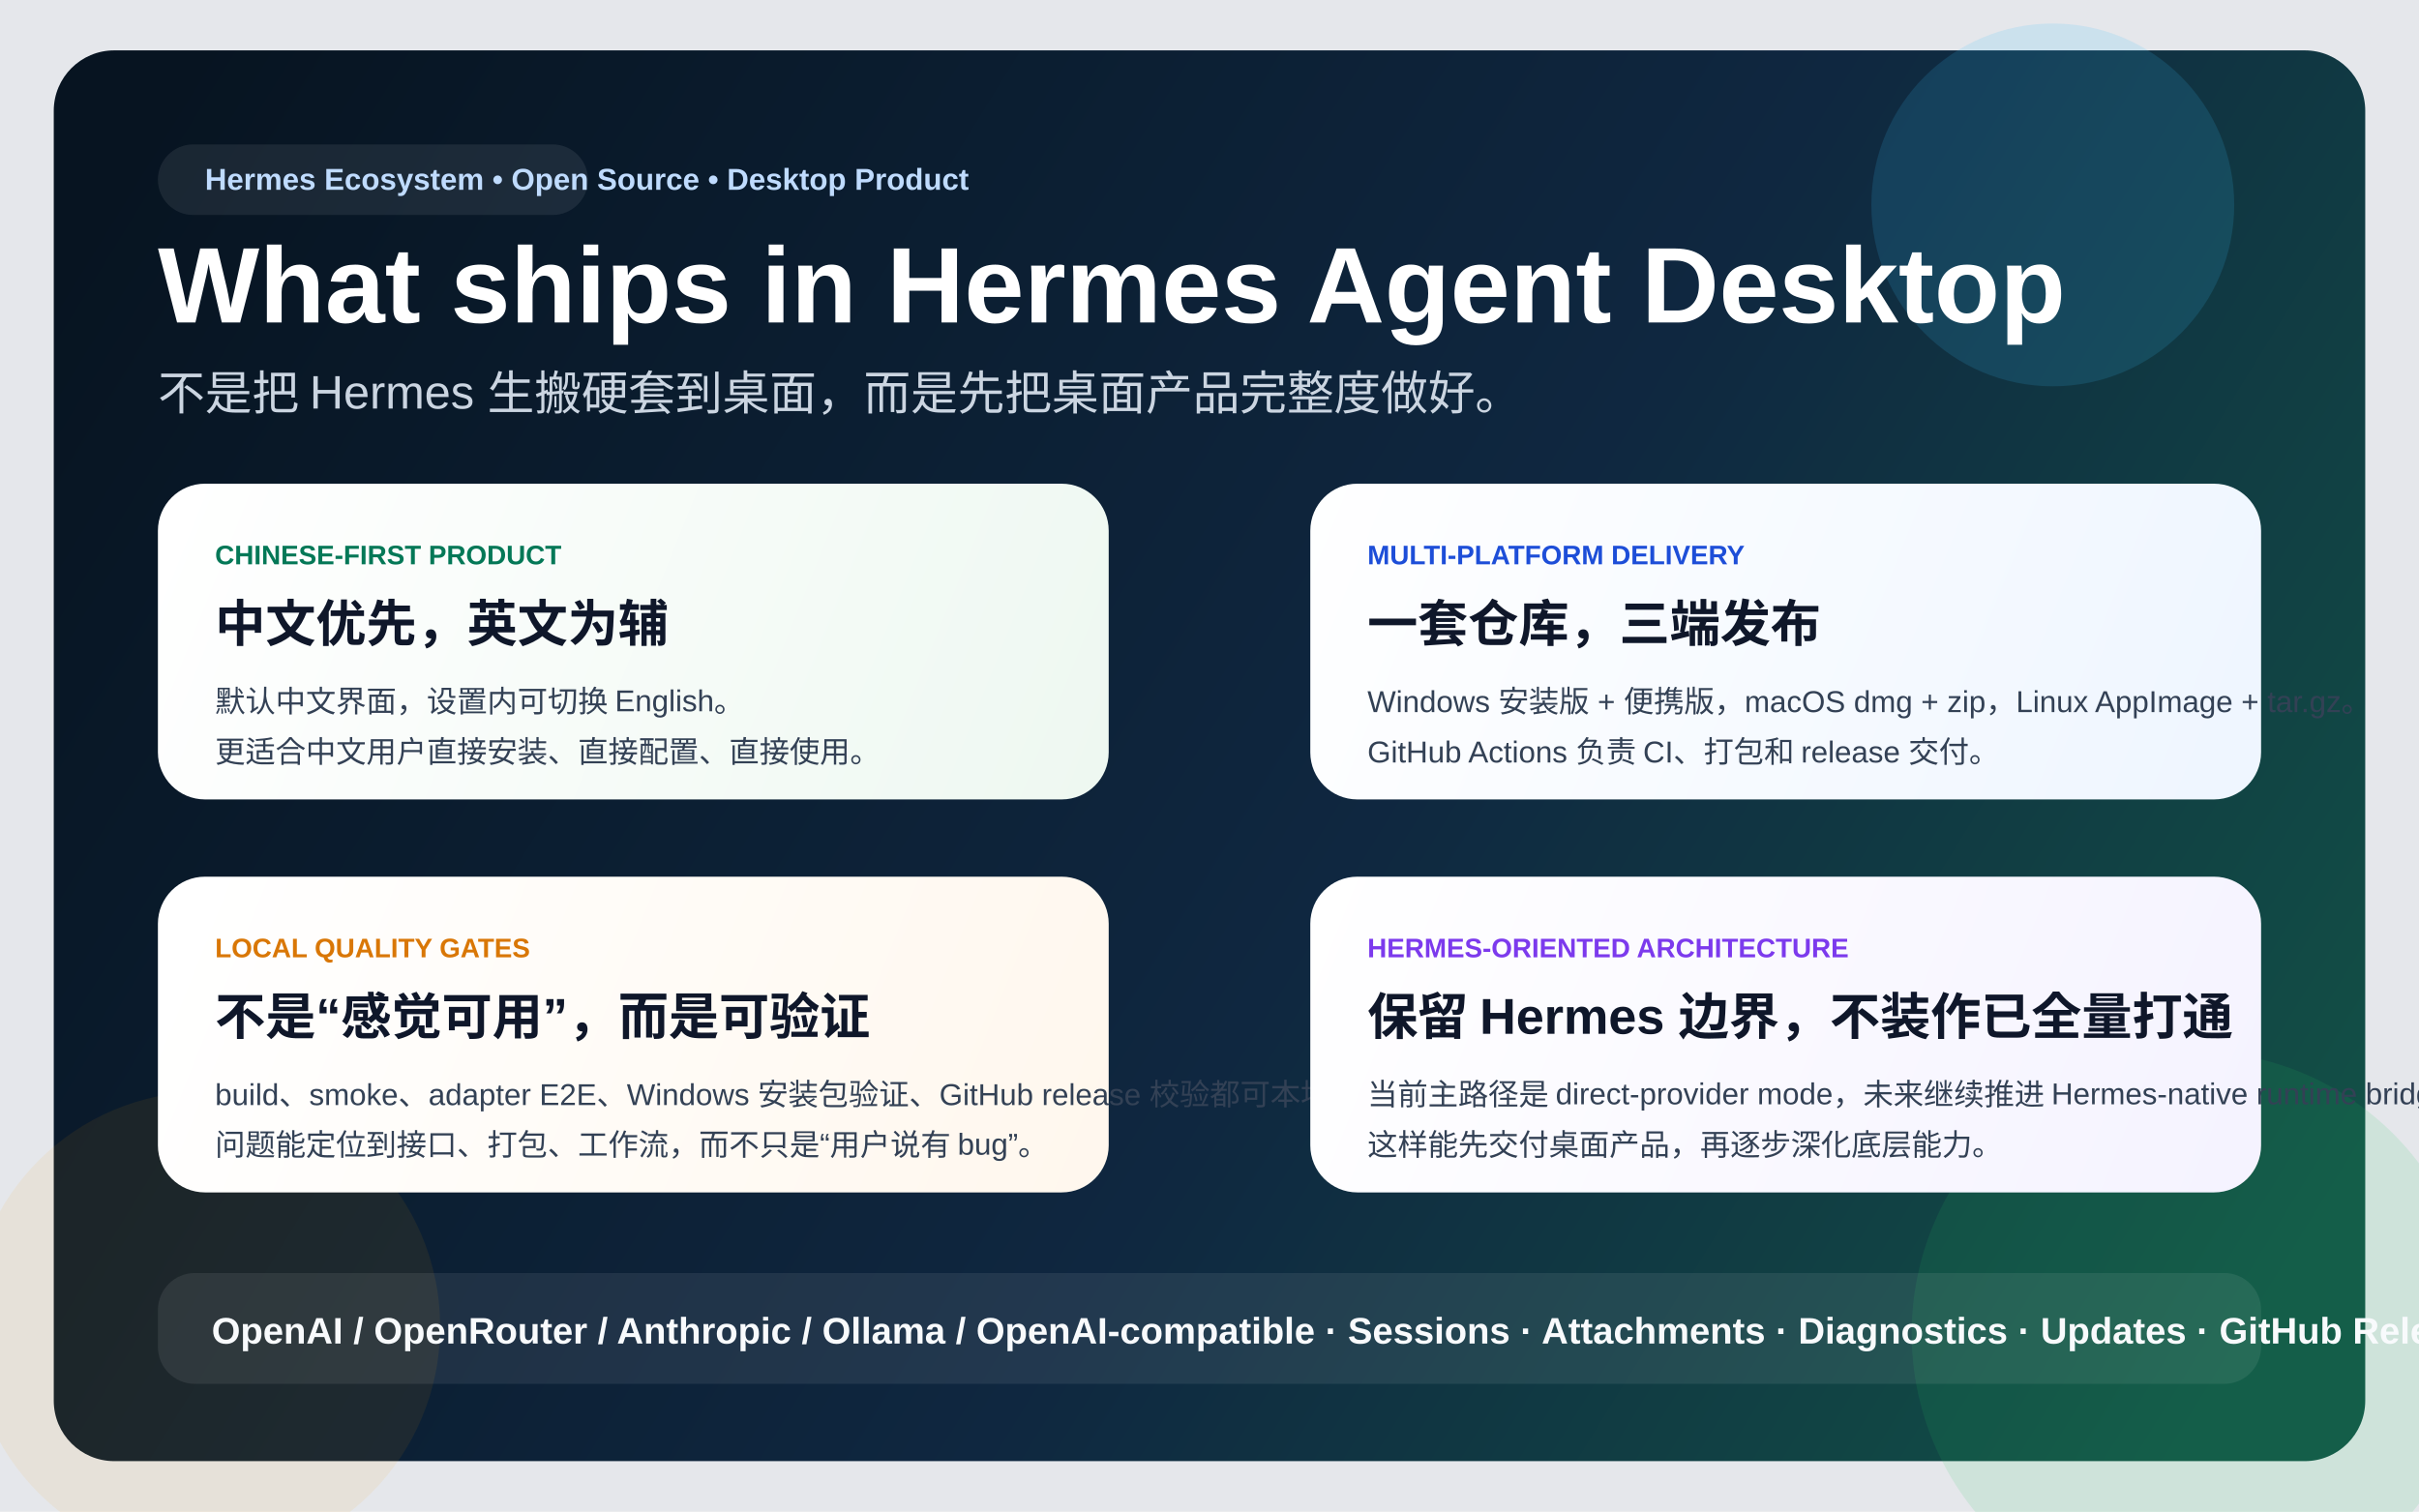
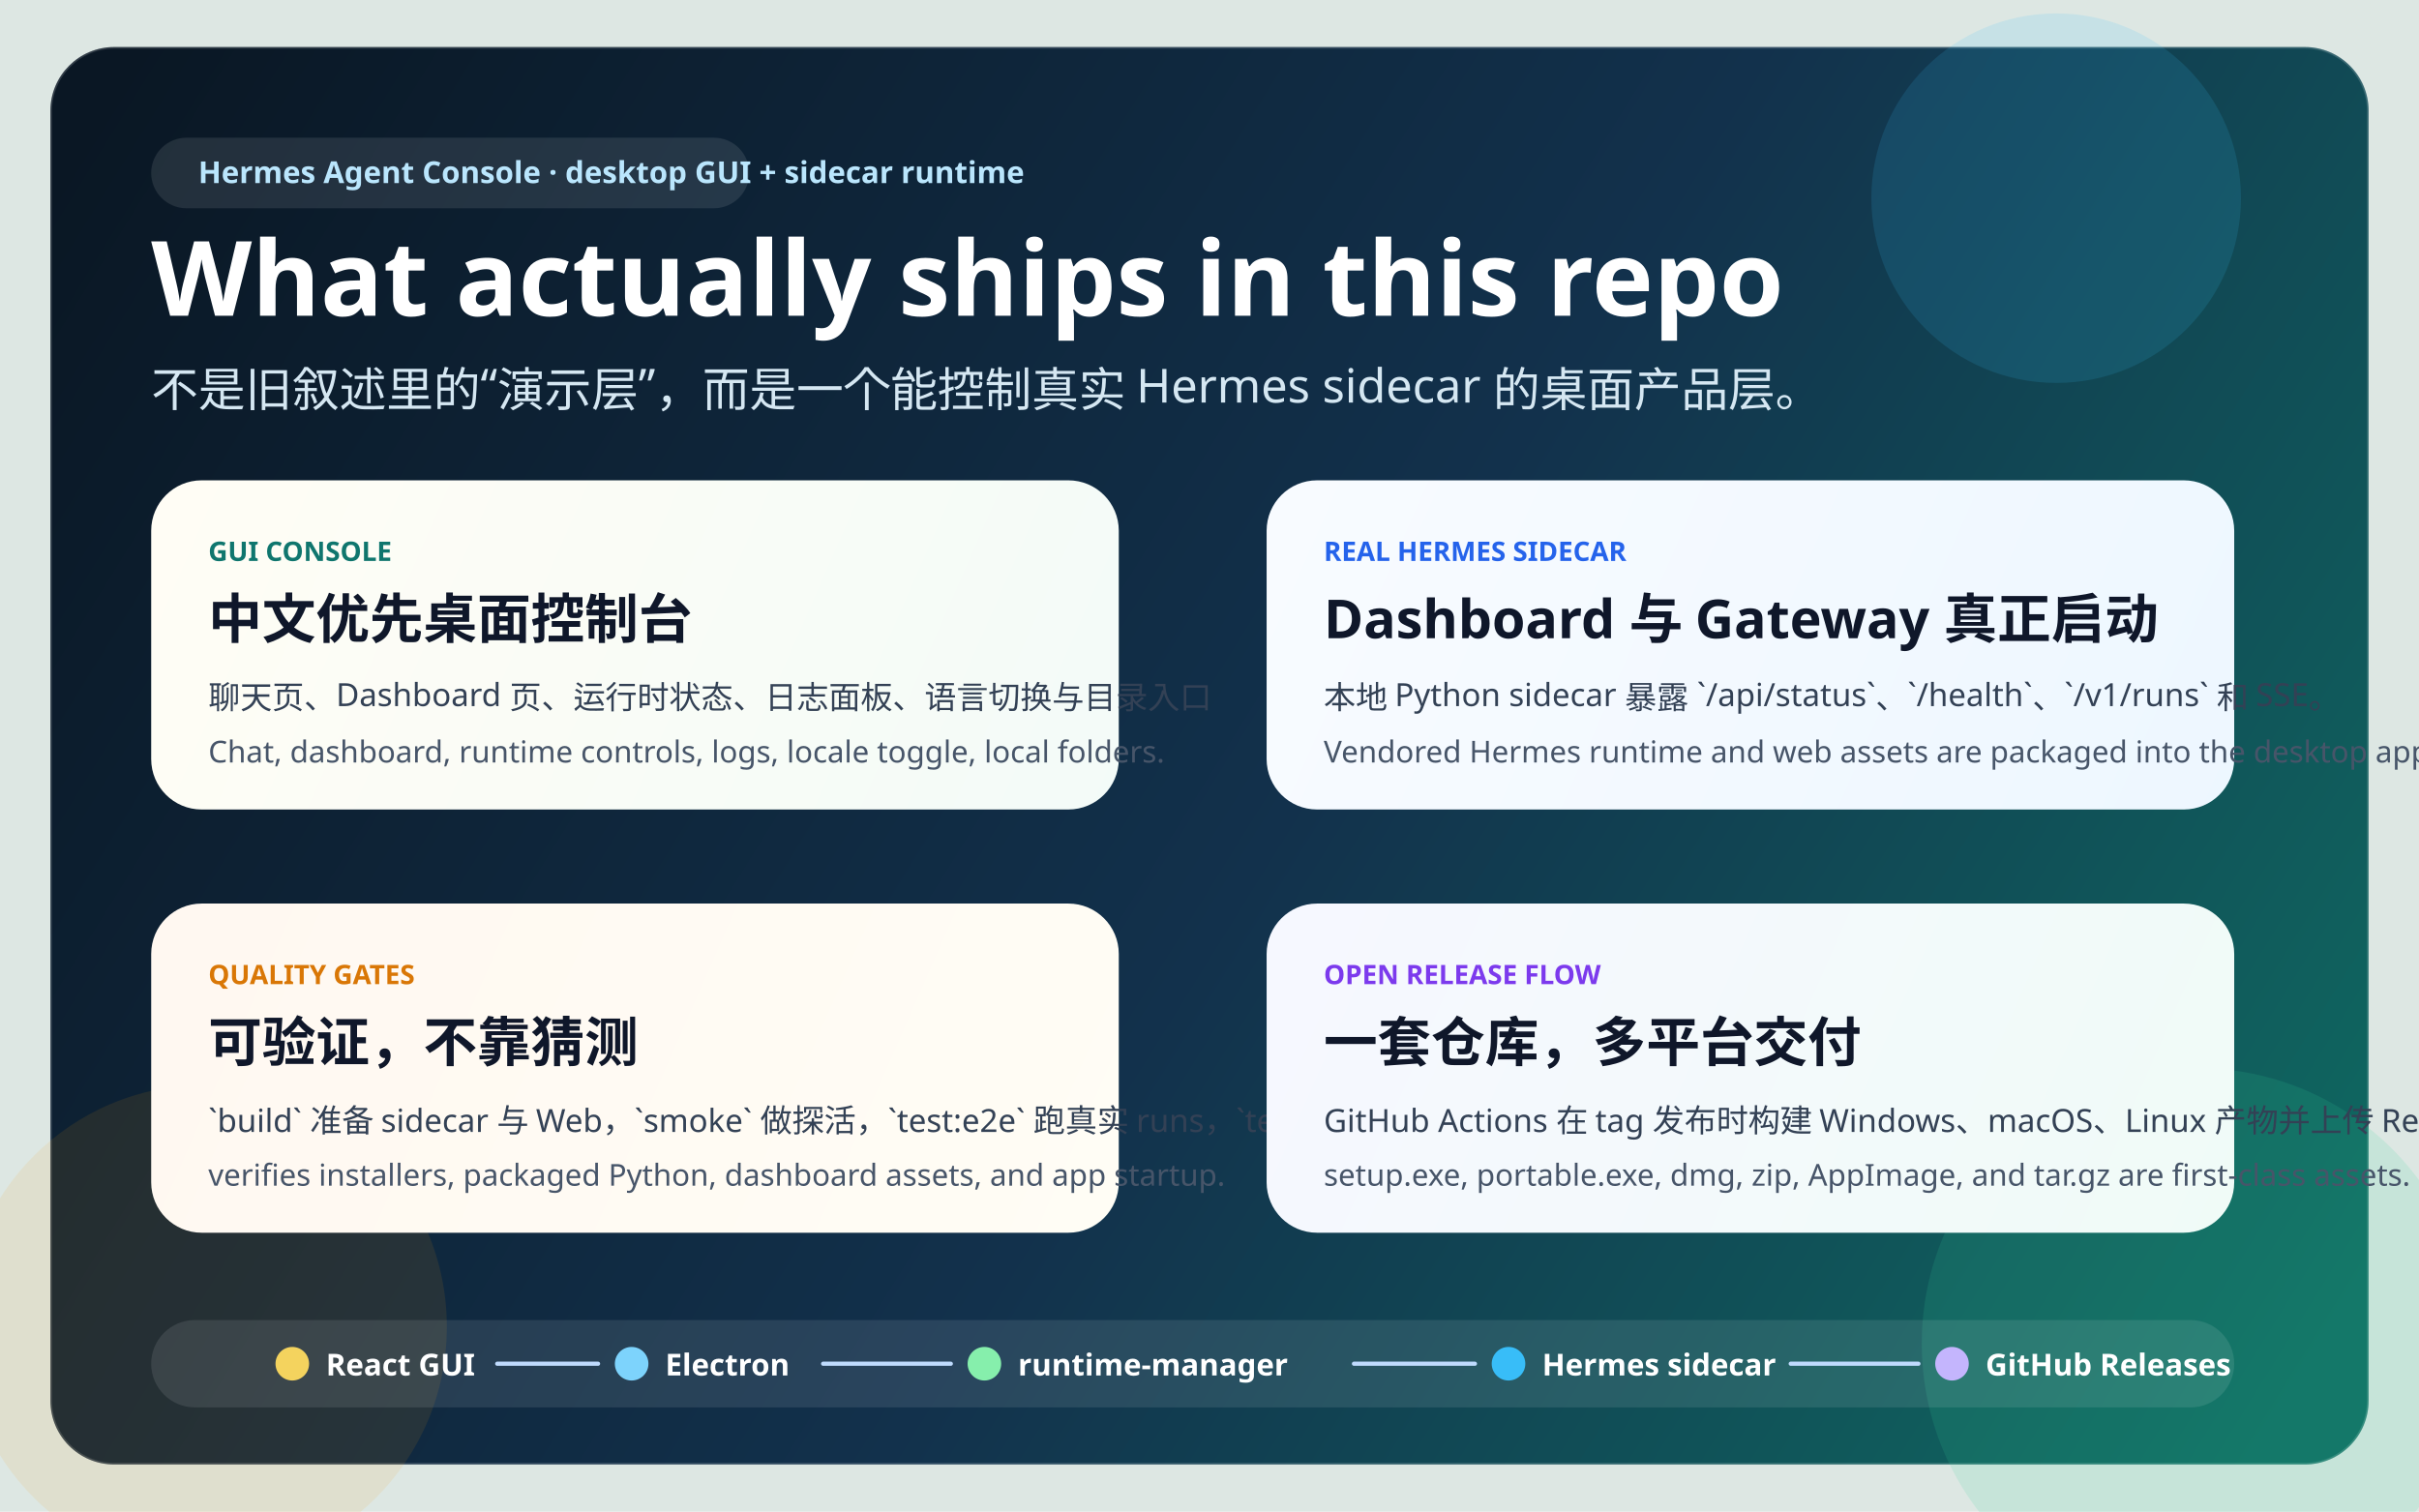
<svg xmlns="http://www.w3.org/2000/svg" width="1440" height="900" viewBox="0 0 1440 900" fill="none">
  <defs>
-     <linearGradient id="hero" x1="90" y1="70" x2="1320" y2="830" gradientUnits="userSpaceOnUse">
-       <stop stop-color="#071421" />
-       <stop offset="0.58" stop-color="#0F2740" />
-       <stop offset="1" stop-color="#125046" />
+     <linearGradient id="bg" x1="70" y1="44" x2="1366" y2="850" gradientUnits="userSpaceOnUse">
+       <stop stop-color="#0A1724" />
+       <stop offset="0.54" stop-color="#12314C" />
+       <stop offset="1" stop-color="#0F6A61" />
    </linearGradient>
-     <linearGradient id="card-a" x1="122" y1="250" x2="656" y2="464" gradientUnits="userSpaceOnUse">
-       <stop stop-color="#FFFFFF" />
-       <stop offset="1" stop-color="#EEF8F1" />
+     <linearGradient id="cardA" x1="112" y1="268" x2="664" y2="510" gradientUnits="userSpaceOnUse">
+       <stop stop-color="#FFFDF5" />
+       <stop offset="1" stop-color="#F3FBF8" />
    </linearGradient>
-     <linearGradient id="card-b" x1="784" y1="250" x2="1318" y2="464" gradientUnits="userSpaceOnUse">
-       <stop stop-color="#FFFFFF" />
-       <stop offset="1" stop-color="#EFF6FF" />
+     <linearGradient id="cardB" x1="776" y1="268" x2="1328" y2="510" gradientUnits="userSpaceOnUse">
+       <stop stop-color="#F8FBFF" />
+       <stop offset="1" stop-color="#EDF7FF" />
    </linearGradient>
-     <linearGradient id="card-c" x1="122" y1="520" x2="656" y2="734" gradientUnits="userSpaceOnUse">
-       <stop stop-color="#FFFFFF" />
-       <stop offset="1" stop-color="#FFF7ED" />
+     <linearGradient id="cardC" x1="112" y1="534" x2="664" y2="776" gradientUnits="userSpaceOnUse">
+       <stop stop-color="#FFF8F1" />
+       <stop offset="1" stop-color="#FFFDF5" />
    </linearGradient>
-     <linearGradient id="card-d" x1="784" y1="520" x2="1318" y2="734" gradientUnits="userSpaceOnUse">
-       <stop stop-color="#FFFFFF" />
-       <stop offset="1" stop-color="#F5F3FF" />
+     <linearGradient id="cardD" x1="776" y1="534" x2="1328" y2="776" gradientUnits="userSpaceOnUse">
+       <stop stop-color="#F6F8FF" />
+       <stop offset="1" stop-color="#F0FBF7" />
    </linearGradient>
  </defs>
-   <rect width="1440" height="900" fill="#E5E7EB" />
-   <rect x="32" y="30" width="1376" height="840" rx="36" fill="url(#hero)" />
-   <circle cx="1222" cy="122" r="108" fill="#38BDF8" fill-opacity="0.15" />
-   <circle cx="1306" cy="794" r="168" fill="#22C55E" fill-opacity="0.12" />
-   <circle cx="122" cy="790" r="140" fill="#F59E0B" fill-opacity="0.08" />
-   <rect x="94" y="86" width="256" height="42" rx="21" fill="rgba(255,255,255,0.08)" />
-   <text x="122" y="113" fill="#BFDBFE" font-family="Segoe UI, Arial, sans-serif" font-size="18" font-weight="700">Hermes Ecosystem • Open Source • Desktop Product</text>
-   <text x="94" y="192" fill="#FFFFFF" font-family="Segoe UI, Arial, sans-serif" font-size="64" font-weight="800">What ships in Hermes Agent Desktop</text>
-   <text x="94" y="244" fill="#CBD5E1" font-family="Segoe UI, Arial, sans-serif" font-size="28" font-weight="500">不是把 Hermes 生搬硬套到桌面，而是先把桌面产品完整度做好。</text>
-   <rect x="94" y="288" width="566" height="188" rx="28" fill="url(#card-a)" />
-   <text x="128" y="336" fill="#047857" font-family="Segoe UI, Arial, sans-serif" font-size="16" font-weight="800">CHINESE-FIRST PRODUCT</text>
-   <text x="128" y="382" fill="#0F172A" font-family="Segoe UI, Arial, sans-serif" font-size="30" font-weight="800">中文优先，英文为辅</text>
-   <text x="128" y="424" fill="#334155" font-family="Segoe UI, Arial, sans-serif" font-size="18">默认中文界面，设置内可切换 English。</text>
-   <text x="128" y="454" fill="#334155" font-family="Segoe UI, Arial, sans-serif" font-size="18">更适合中文用户直接安装、直接配置、直接使用。</text>
-   <rect x="780" y="288" width="566" height="188" rx="28" fill="url(#card-b)" />
-   <text x="814" y="336" fill="#1D4ED8" font-family="Segoe UI, Arial, sans-serif" font-size="16" font-weight="800">MULTI-PLATFORM DELIVERY</text>
-   <text x="814" y="382" fill="#0F172A" font-family="Segoe UI, Arial, sans-serif" font-size="30" font-weight="800">一套仓库，三端发布</text>
-   <text x="814" y="424" fill="#334155" font-family="Segoe UI, Arial, sans-serif" font-size="18">Windows 安装版 + 便携版，macOS dmg + zip，Linux AppImage + tar.gz。</text>
-   <text x="814" y="454" fill="#334155" font-family="Segoe UI, Arial, sans-serif" font-size="18">GitHub Actions 负责 CI、打包和 release 交付。</text>
-   <rect x="94" y="522" width="566" height="188" rx="28" fill="url(#card-c)" />
-   <text x="128" y="570" fill="#D97706" font-family="Segoe UI, Arial, sans-serif" font-size="16" font-weight="800">LOCAL QUALITY GATES</text>
-   <text x="128" y="616" fill="#0F172A" font-family="Segoe UI, Arial, sans-serif" font-size="30" font-weight="800">不是“感觉可用”，而是可验证</text>
-   <text x="128" y="658" fill="#334155" font-family="Segoe UI, Arial, sans-serif" font-size="18">build、smoke、adapter E2E、Windows 安装包验证、GitHub release 校验都可本地执行。</text>
-   <text x="128" y="688" fill="#334155" font-family="Segoe UI, Arial, sans-serif" font-size="18">问题能定位到接口、打包、工作流，而不只是“用户说有 bug”。</text>
-   <rect x="780" y="522" width="566" height="188" rx="28" fill="url(#card-d)" />
-   <text x="814" y="570" fill="#7C3AED" font-family="Segoe UI, Arial, sans-serif" font-size="16" font-weight="800">HERMES-ORIENTED ARCHITECTURE</text>
-   <text x="814" y="616" fill="#0F172A" font-family="Segoe UI, Arial, sans-serif" font-size="30" font-weight="800">保留 Hermes 边界，不装作已全量打通</text>
-   <text x="814" y="658" fill="#334155" font-family="Segoe UI, Arial, sans-serif" font-size="18">当前主路径是 direct-provider mode，未来继续推进 Hermes-native runtime bridge。</text>
-   <text x="814" y="688" fill="#334155" font-family="Segoe UI, Arial, sans-serif" font-size="18">这样能先交付桌面产品，再逐步深化底层能力。</text>
-   <rect x="94" y="758" width="1252" height="66" rx="22" fill="rgba(255,255,255,0.08)" />
-   <text x="126" y="800" fill="#F8FAFC" font-family="Segoe UI, Arial, sans-serif" font-size="22" font-weight="700">OpenAI / OpenRouter / Anthropic / Ollama / OpenAI-compatible · Sessions · Attachments · Diagnostics · Updates · GitHub Releases</text>
+   <rect width="1440" height="900" fill="#DDE7E3" />
+   <rect x="30" y="28" width="1380" height="844" rx="38" fill="url(#bg)" />
+   <rect x="30.5" y="28.5" width="1379" height="843" rx="37.5" stroke="#FFFFFF" stroke-opacity="0.16" />
+   <circle cx="1224" cy="118" r="110" fill="#38BDF8" fill-opacity="0.14" />
+   <circle cx="1308" cy="800" r="164" fill="#34D399" fill-opacity="0.14" />
+   <circle cx="122" cy="790" r="144" fill="#F59E0B" fill-opacity="0.1" />
+   <rect x="90" y="82" width="356" height="42" rx="21" fill="#FFFFFF" fill-opacity="0.1" />
+   <text x="118" y="109" fill="#BAE6FD" font-family="Segoe UI, PingFang SC, Microsoft YaHei, sans-serif" font-size="18" font-weight="700">
+     Hermes Agent Console · desktop GUI + sidecar runtime
+   </text>
+   <text x="90" y="188" fill="#FFFFFF" font-family="Segoe UI, PingFang SC, Microsoft YaHei, sans-serif" font-size="62" font-weight="800">
+     What actually ships in this repo
+   </text>
+   <text x="90" y="242" fill="#D5E7F2" font-family="Segoe UI, PingFang SC, Microsoft YaHei, sans-serif" font-size="28" font-weight="500">
+     不是旧叙述里的“演示层”，而是一个能控制真实 Hermes sidecar 的桌面产品层。
+   </text>
+   <rect x="90" y="286" width="576" height="196" rx="30" fill="url(#cardA)" />
+   <text x="124" y="334" fill="#0F766E" font-family="Segoe UI, PingFang SC, Microsoft YaHei, sans-serif" font-size="16" font-weight="800">
+     GUI CONSOLE
+   </text>
+   <text x="124" y="380" fill="#0F172A" font-family="Segoe UI, PingFang SC, Microsoft YaHei, sans-serif" font-size="32" font-weight="800">
+     中文优先桌面控制台
+   </text>
+   <text x="124" y="422" fill="#334155" font-family="Segoe UI, PingFang SC, Microsoft YaHei, sans-serif" font-size="19">
+     聊天页、Dashboard 页、运行时状态、日志面板、语言切换与目录入口
+   </text>
+   <text x="124" y="454" fill="#475569" font-family="Segoe UI, PingFang SC, Microsoft YaHei, sans-serif" font-size="18">
+     Chat, dashboard, runtime controls, logs, locale toggle, local folders.
+   </text>
+   <rect x="754" y="286" width="576" height="196" rx="30" fill="url(#cardB)" />
+   <text x="788" y="334" fill="#2563EB" font-family="Segoe UI, PingFang SC, Microsoft YaHei, sans-serif" font-size="16" font-weight="800">
+     REAL HERMES SIDECAR
+   </text>
+   <text x="788" y="380" fill="#0F172A" font-family="Segoe UI, PingFang SC, Microsoft YaHei, sans-serif" font-size="32" font-weight="800">
+     Dashboard 与 Gateway 真正启动
+   </text>
+   <text x="788" y="422" fill="#334155" font-family="Segoe UI, PingFang SC, Microsoft YaHei, sans-serif" font-size="19">
+     本地 Python sidecar 暴露 `/api/status`、`/health`、`/v1/runs` 和 SSE。
+   </text>
+   <text x="788" y="454" fill="#475569" font-family="Segoe UI, PingFang SC, Microsoft YaHei, sans-serif" font-size="18">
+     Vendored Hermes runtime and web assets are packaged into the desktop app.
+   </text>
+   <rect x="90" y="538" width="576" height="196" rx="30" fill="url(#cardC)" />
+   <text x="124" y="586" fill="#D97706" font-family="Segoe UI, PingFang SC, Microsoft YaHei, sans-serif" font-size="16" font-weight="800">
+     QUALITY GATES
+   </text>
+   <text x="124" y="632" fill="#0F172A" font-family="Segoe UI, PingFang SC, Microsoft YaHei, sans-serif" font-size="32" font-weight="800">
+     可验证，不靠猜测
+   </text>
+   <text x="124" y="674" fill="#334155" font-family="Segoe UI, PingFang SC, Microsoft YaHei, sans-serif" font-size="19">
+     `build` 准备 sidecar 与 Web，`smoke` 做探活，`test:e2e` 跑真实 runs，`test:package:win`
+   </text>
+   <text x="124" y="706" fill="#475569" font-family="Segoe UI, PingFang SC, Microsoft YaHei, sans-serif" font-size="18">
+     verifies installers, packaged Python, dashboard assets, and app startup.
+   </text>
+   <rect x="754" y="538" width="576" height="196" rx="30" fill="url(#cardD)" />
+   <text x="788" y="586" fill="#7C3AED" font-family="Segoe UI, PingFang SC, Microsoft YaHei, sans-serif" font-size="16" font-weight="800">
+     OPEN RELEASE FLOW
+   </text>
+   <text x="788" y="632" fill="#0F172A" font-family="Segoe UI, PingFang SC, Microsoft YaHei, sans-serif" font-size="32" font-weight="800">
+     一套仓库，多平台交付
+   </text>
+   <text x="788" y="674" fill="#334155" font-family="Segoe UI, PingFang SC, Microsoft YaHei, sans-serif" font-size="19">
+     GitHub Actions 在 tag 发布时构建 Windows、macOS、Linux 产物并上传 Release。
+   </text>
+   <text x="788" y="706" fill="#475569" font-family="Segoe UI, PingFang SC, Microsoft YaHei, sans-serif" font-size="18">
+     setup.exe, portable.exe, dmg, zip, AppImage, and tar.gz are first-class assets.
+   </text>
+   <rect x="90" y="786" width="1240" height="52" rx="26" fill="#FFFFFF" fill-opacity="0.1" />
+   <circle cx="174" cy="812" r="10" fill="#F4D35E" />
+   <text x="194" y="819" fill="#FFFFFF" font-family="Segoe UI, PingFang SC, Microsoft YaHei, sans-serif" font-size="18" font-weight="700">
+     React GUI
+   </text>
+   <path d="M296 812H356" stroke="#BFDBFE" stroke-width="2.5" stroke-linecap="round" />
+   <circle cx="376" cy="812" r="10" fill="#7DD3FC" />
+   <text x="396" y="819" fill="#FFFFFF" font-family="Segoe UI, PingFang SC, Microsoft YaHei, sans-serif" font-size="18" font-weight="700">
+     Electron
+   </text>
+   <path d="M490 812H566" stroke="#BFDBFE" stroke-width="2.5" stroke-linecap="round" />
+   <circle cx="586" cy="812" r="10" fill="#86EFAC" />
+   <text x="606" y="819" fill="#FFFFFF" font-family="Segoe UI, PingFang SC, Microsoft YaHei, sans-serif" font-size="18" font-weight="700">
+     runtime-manager
+   </text>
+   <path d="M806 812H878" stroke="#BFDBFE" stroke-width="2.5" stroke-linecap="round" />
+   <circle cx="898" cy="812" r="10" fill="#38BDF8" />
+   <text x="918" y="819" fill="#FFFFFF" font-family="Segoe UI, PingFang SC, Microsoft YaHei, sans-serif" font-size="18" font-weight="700">
+     Hermes sidecar
+   </text>
+   <path d="M1066 812H1142" stroke="#BFDBFE" stroke-width="2.5" stroke-linecap="round" />
+   <circle cx="1162" cy="812" r="10" fill="#C4B5FD" />
+   <text x="1182" y="819" fill="#FFFFFF" font-family="Segoe UI, PingFang SC, Microsoft YaHei, sans-serif" font-size="18" font-weight="700">
+     GitHub Releases
+   </text>
</svg>
